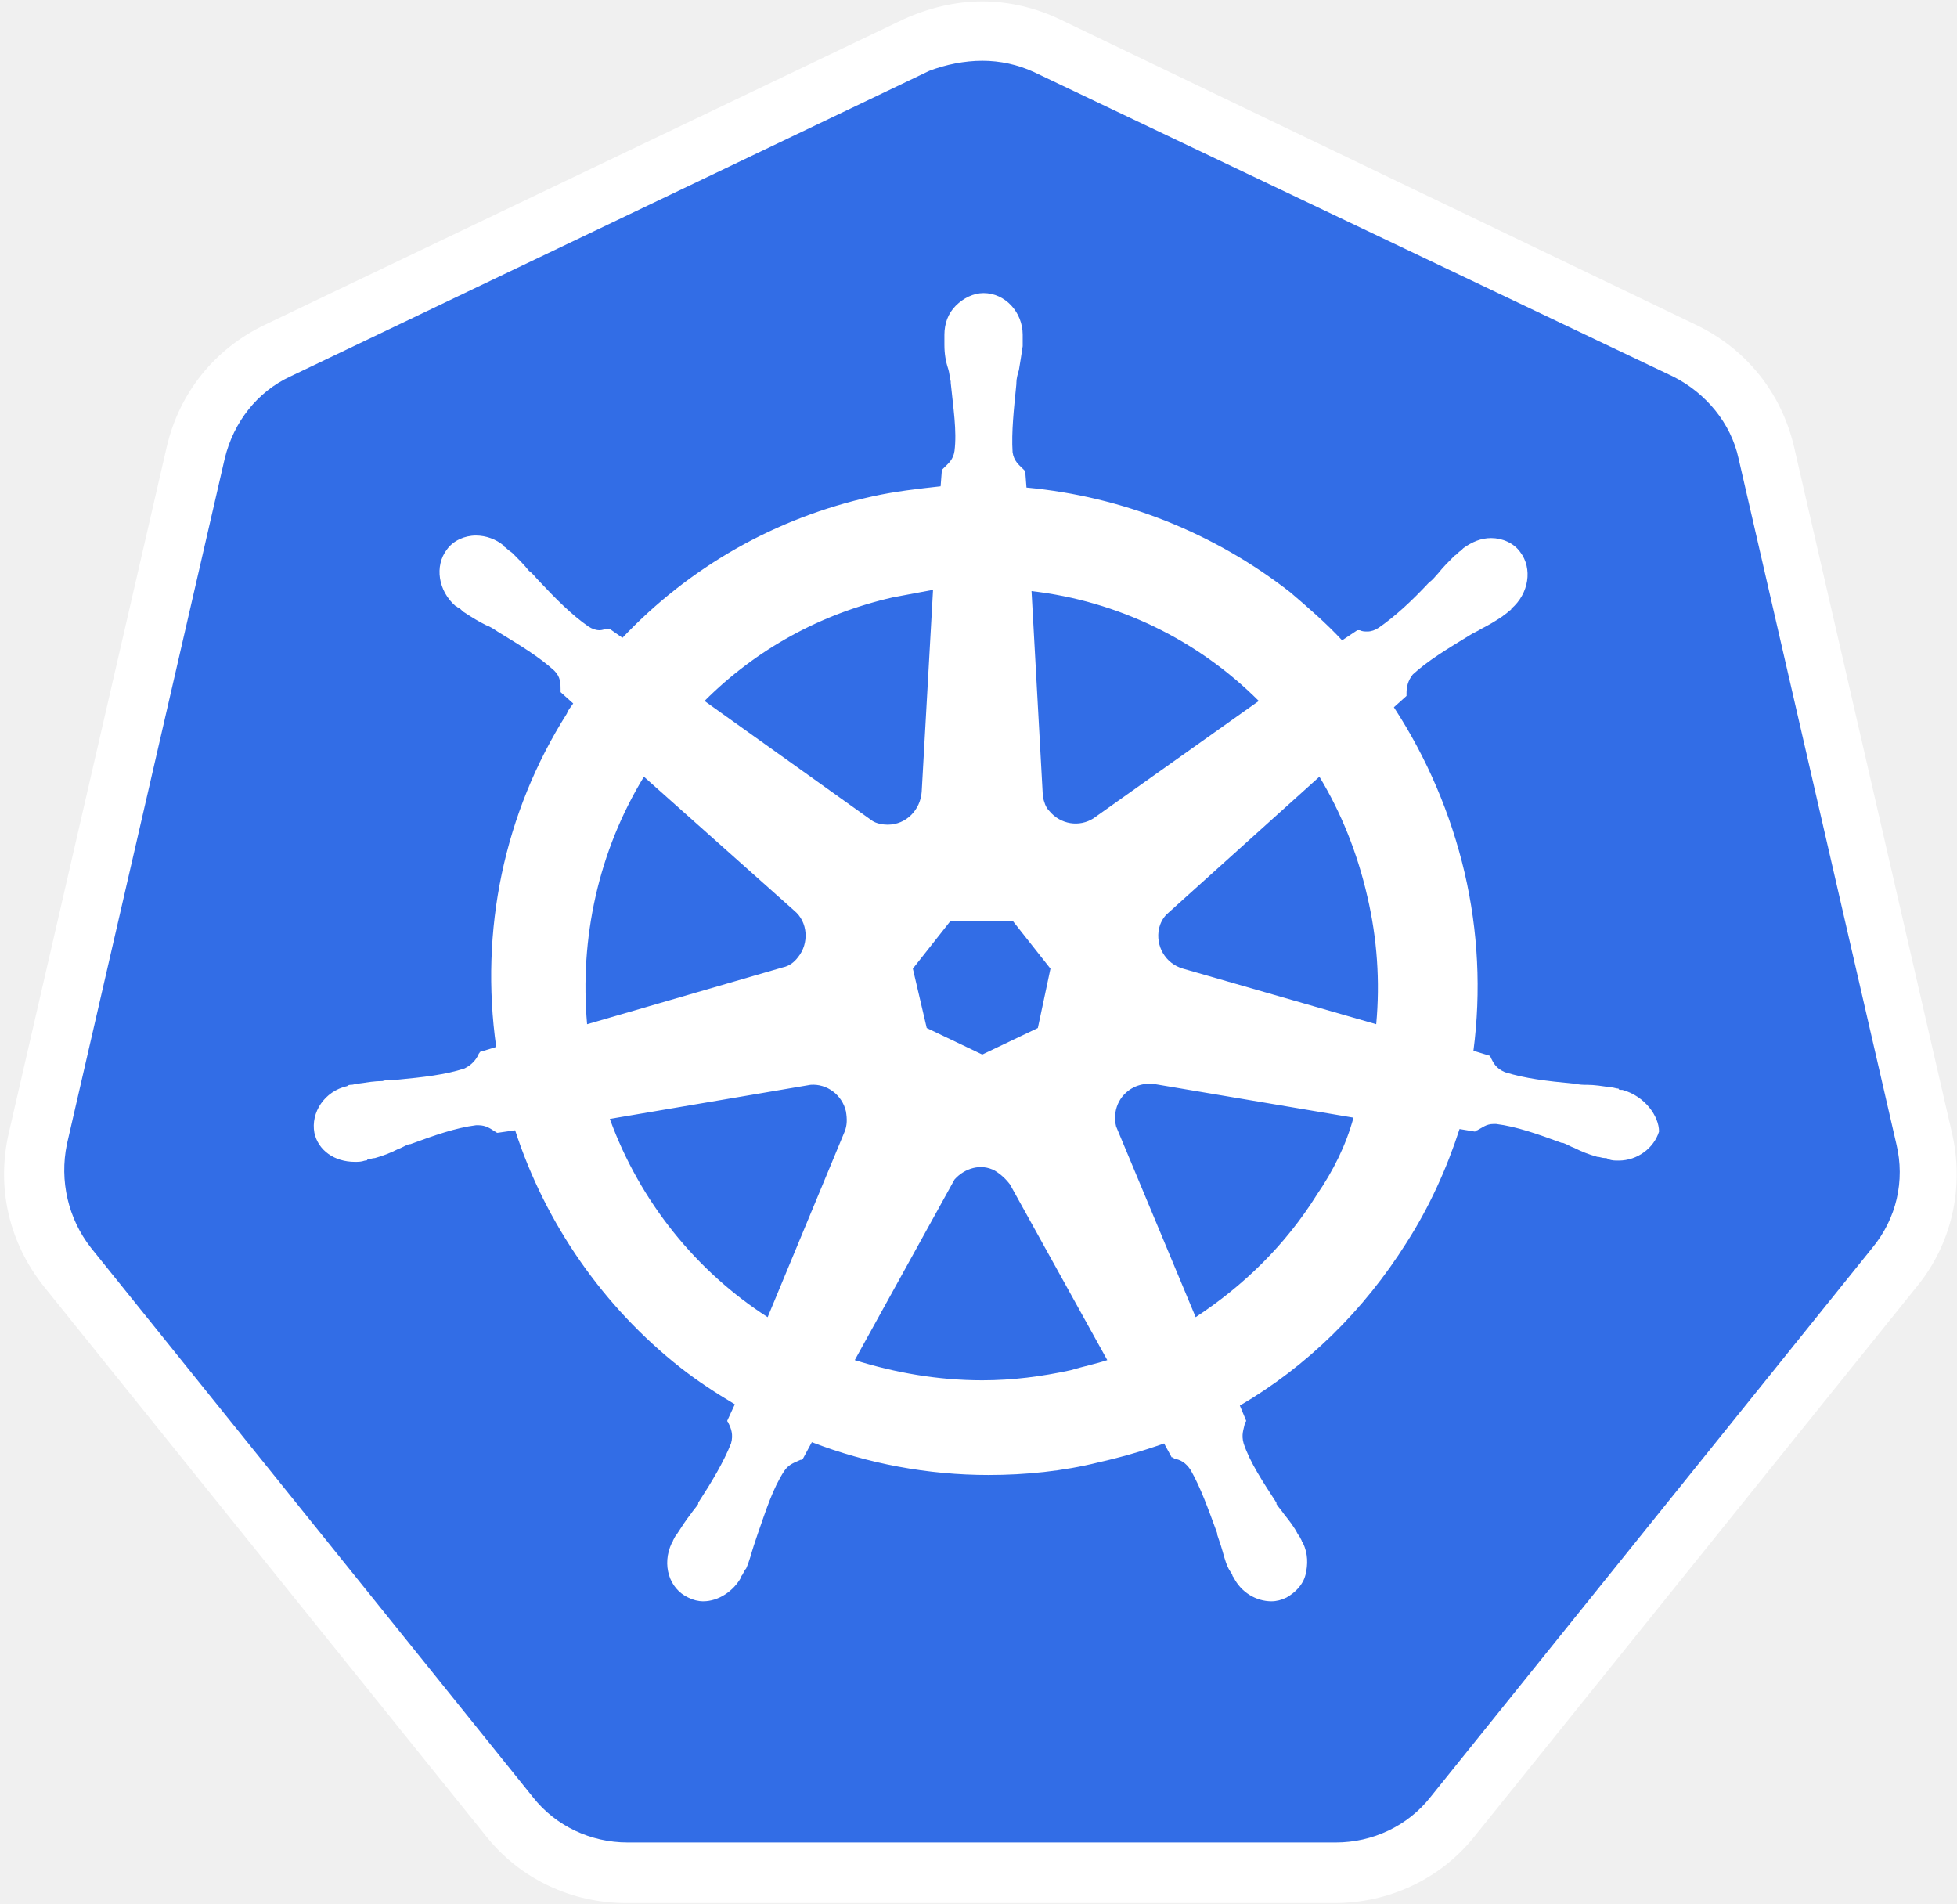
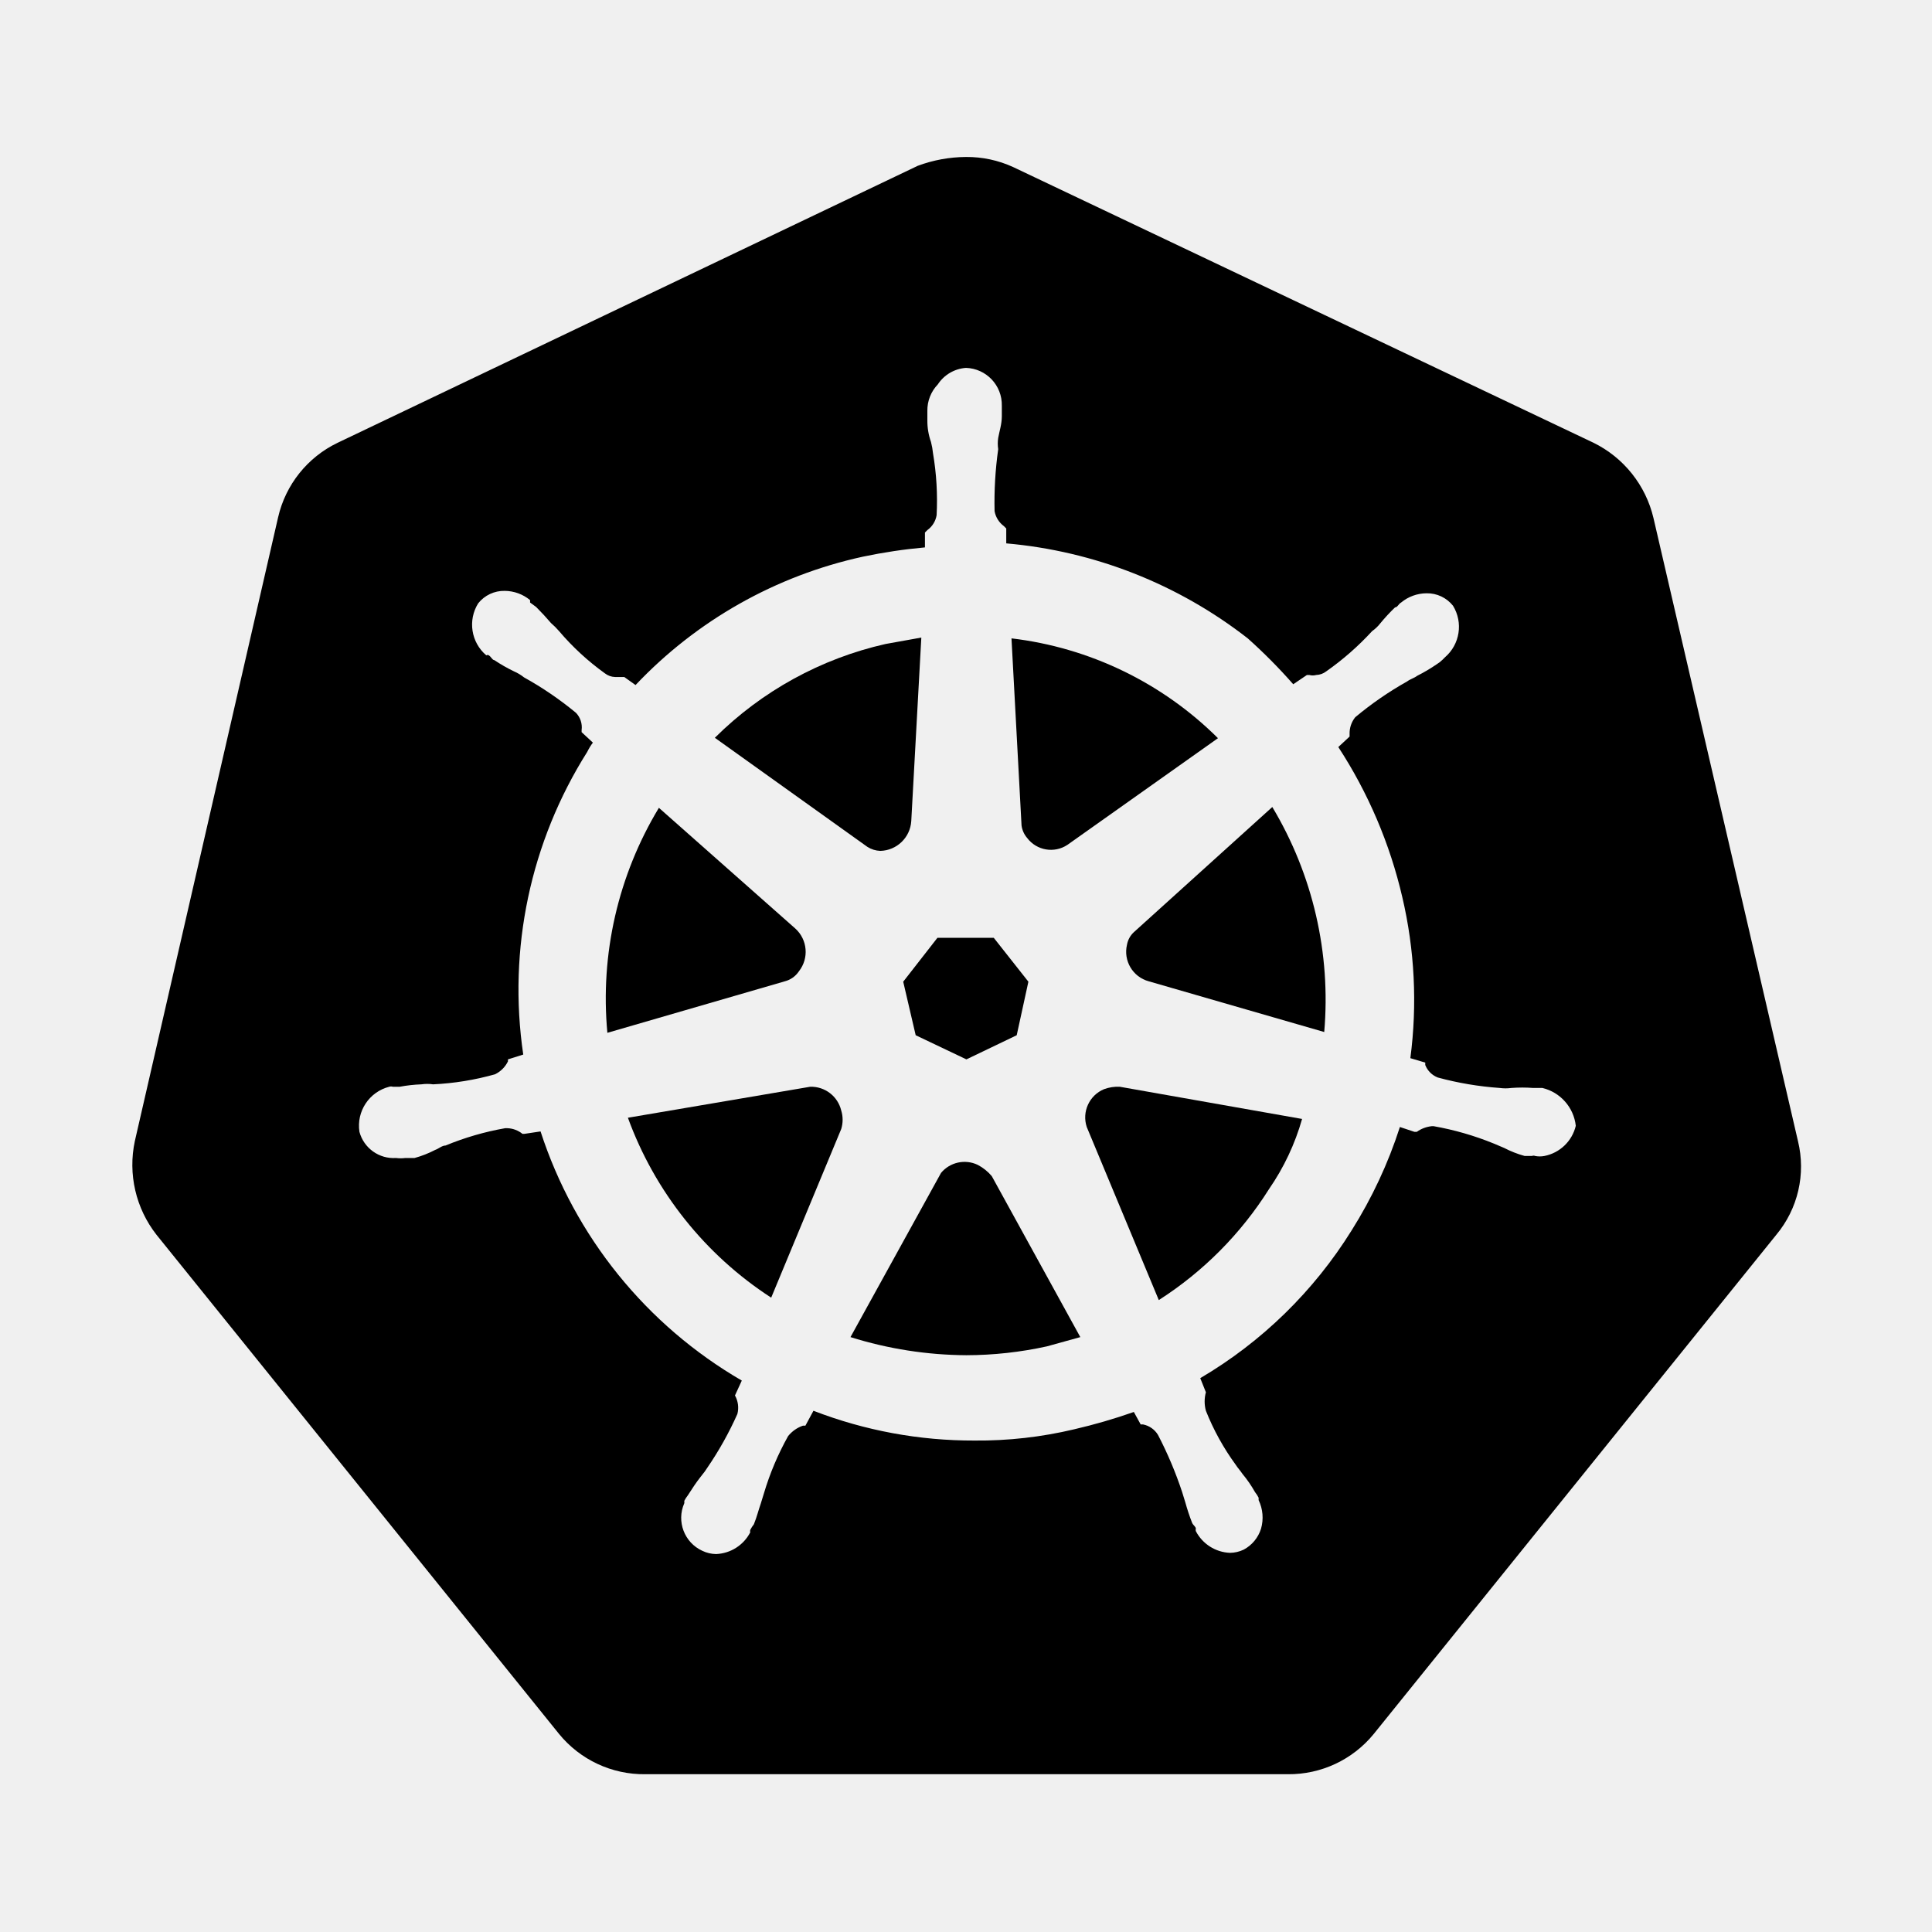
- <svg xmlns="http://www.w3.org/2000/svg" width="2500" height="2432" preserveAspectRatio="xMidYMid" viewBox="0 0 256 249">
-   <path fill="#326DE6" d="M82.085 244.934c-5.946 0-11.561-2.642-15.36-7.432L8.92 165.657c-3.799-4.79-5.285-10.9-3.799-16.847l20.645-89.682c1.321-5.946 5.285-10.736 10.736-13.378l83.571-39.97c2.643-1.32 5.616-1.981 8.589-1.981 2.973 0 5.945.66 8.588 1.982l83.572 39.804c5.45 2.642 9.414 7.432 10.735 13.378l20.645 89.682c1.322 5.946 0 12.057-3.798 16.847l-57.807 71.845c-3.799 4.624-9.414 7.432-15.36 7.432l-93.15.165z" />
-   <path fill="#FFF" d="M128.495 7.928c2.313 0 4.625.495 6.772 1.486l83.572 39.804c4.294 2.147 7.597 6.111 8.588 10.736l20.645 89.682c1.156 4.79 0 9.745-3.138 13.543l-57.806 71.846c-2.973 3.798-7.598 5.945-12.387 5.945H82.085c-4.79 0-9.414-2.147-12.387-5.945l-57.806-71.846c-2.973-3.798-4.13-8.753-3.138-13.543l20.645-89.682c1.156-4.79 4.294-8.754 8.588-10.736L121.56 9.25c2.147-.826 4.624-1.321 6.936-1.321zm0-7.763c-3.468 0-6.936.826-10.24 2.312l-83.571 39.97c-6.607 3.138-11.231 8.918-12.883 16.02L1.156 148.15c-1.651 7.102 0 14.369 4.625 20.15l57.806 71.845c4.46 5.615 11.231 8.753 18.333 8.753h92.655c7.102 0 13.874-3.138 18.333-8.753l57.807-71.846c4.624-5.615 6.276-13.047 4.624-20.15l-20.645-89.682c-1.651-7.102-6.276-12.882-12.882-16.02L138.57 2.476C135.432.991 131.964.165 128.495.165z" />
-   <path fill="#FFF" d="M212.232 142.534c-.165 0-.165 0 0 0h-.165c-.165 0-.33 0-.33-.165-.33 0-.66-.165-.991-.165-1.156-.165-2.147-.33-3.138-.33-.496 0-.991 0-1.652-.166h-.165c-3.468-.33-6.276-.66-8.919-1.486-1.156-.496-1.486-1.156-1.817-1.817 0-.165-.165-.165-.165-.33l-2.147-.66a65.33 65.33 0 0 0-1.156-23.289 68.054 68.054 0 0 0-9.249-21.636l1.652-1.486v-.33c0-.826.165-1.652.825-2.478 1.982-1.817 4.46-3.303 7.433-5.12.495-.33.99-.495 1.486-.826.991-.495 1.817-.99 2.808-1.651.165-.165.495-.33.826-.66.165-.166.33-.166.33-.331 2.312-1.982 2.808-5.285 1.156-7.433-.826-1.156-2.312-1.816-3.799-1.816-1.32 0-2.477.495-3.633 1.321l-.33.33c-.33.165-.496.496-.826.661-.826.826-1.487 1.486-2.147 2.312-.33.33-.66.826-1.156 1.156-2.313 2.478-4.46 4.46-6.607 5.946-.495.33-.99.496-1.486.496-.33 0-.661 0-.991-.166h-.33l-1.983 1.322c-2.147-2.312-4.459-4.294-6.771-6.276a65.958 65.958 0 0 0-34.519-13.709l-.165-2.147-.33-.33c-.496-.496-1.156-.991-1.322-2.147-.165-2.643.166-5.616.496-8.919v-.165c0-.496.165-1.156.33-1.652.165-.99.33-1.982.496-3.138v-1.486c0-2.973-2.313-5.45-5.12-5.45-1.322 0-2.643.66-3.634 1.651-.99.991-1.486 2.312-1.486 3.799v1.321c0 1.156.165 2.147.495 3.138.165.496.165.991.33 1.652v.165c.33 3.303.826 6.276.496 8.919-.165 1.156-.826 1.651-1.321 2.147l-.33.33-.166 2.147c-2.973.33-5.946.66-8.919 1.321-12.717 2.808-23.948 9.25-32.701 18.498l-1.652-1.156h-.33c-.33 0-.661.165-.991.165-.496 0-.991-.165-1.487-.495-2.147-1.486-4.294-3.634-6.606-6.111-.33-.33-.66-.826-1.156-1.156-.661-.826-1.322-1.487-2.148-2.312-.165-.166-.495-.33-.825-.661-.165-.165-.33-.165-.33-.33a5.772 5.772 0 0 0-3.634-1.322c-1.487 0-2.973.661-3.799 1.817-1.652 2.147-1.156 5.45 1.156 7.432.165 0 .165.166.33.166.33.165.496.495.826.66.991.66 1.817 1.156 2.808 1.652.496.165.991.495 1.487.826 2.972 1.816 5.45 3.303 7.432 5.12.826.825.826 1.651.826 2.477v.33l1.651 1.487c-.33.495-.66.826-.826 1.321-8.258 13.048-11.396 28.408-9.249 43.603l-2.147.66c0 .166-.165.166-.165.33-.33.661-.826 1.322-1.817 1.817-2.477.826-5.45 1.157-8.918 1.487h-.166c-.495 0-1.156 0-1.651.165-.991 0-1.982.165-3.138.33-.33 0-.66.166-.991.166-.165 0-.33 0-.496.165-2.973.66-4.79 3.468-4.294 6.11.496 2.313 2.643 3.8 5.285 3.8.496 0 .826 0 1.322-.166.165 0 .33 0 .33-.165.33 0 .66-.165.99-.165 1.157-.33 1.983-.66 2.974-1.156.495-.165.99-.496 1.486-.66h.165c3.138-1.157 5.946-2.148 8.589-2.478h.33c.991 0 1.652.495 2.147.826.165 0 .165.165.33.165l2.313-.33c3.964 12.221 11.561 23.122 21.636 31.05 2.312 1.816 4.624 3.303 7.102 4.79l-.991 2.146c0 .166.165.166.165.33.33.661.66 1.487.33 2.643-.99 2.478-2.477 4.955-4.294 7.763v.165c-.33.496-.66.826-.99 1.321-.661.826-1.157 1.652-1.818 2.643-.165.165-.33.495-.495.826 0 .165-.165.33-.165.33-1.321 2.808-.33 5.946 2.147 7.102.66.33 1.321.496 1.982.496 1.982 0 3.964-1.322 4.955-3.139 0-.165.165-.33.165-.33.165-.33.33-.66.495-.826.496-1.156.661-1.982.991-2.973l.496-1.486c1.156-3.303 1.982-5.946 3.468-8.258.66-.991 1.487-1.156 2.147-1.487.165 0 .165 0 .33-.165l1.157-2.147c7.267 2.808 15.195 4.294 23.122 4.294 4.79 0 9.745-.495 14.37-1.651a73.402 73.402 0 0 0 8.588-2.478l.99 1.817c.166 0 .166 0 .331.165.826.165 1.486.496 2.147 1.487 1.321 2.312 2.312 5.12 3.468 8.258v.165l.496 1.486c.33.991.495 1.982.99 2.973.166.33.331.496.496.826 0 .165.166.33.166.33.99 1.982 2.972 3.139 4.954 3.139.661 0 1.322-.166 1.982-.496 1.156-.66 2.147-1.652 2.478-2.973.33-1.321.33-2.808-.33-4.129 0-.165-.166-.165-.166-.33-.165-.33-.33-.66-.495-.826-.496-.991-1.156-1.817-1.817-2.643-.33-.495-.66-.825-.99-1.32v-.166c-1.818-2.808-3.47-5.285-4.295-7.763-.33-1.156 0-1.816.165-2.642 0-.165.165-.165.165-.33l-.826-1.982c8.754-5.12 16.186-12.388 21.802-21.306 2.973-4.625 5.285-9.745 6.936-14.865l1.982.33c.166 0 .166-.165.33-.165.661-.33 1.157-.825 2.148-.825h.33c2.643.33 5.45 1.32 8.589 2.477h.165c.495.165.99.495 1.486.66.991.496 1.817.826 2.973 1.157.33 0 .66.165.991.165.165 0 .33 0 .495.165.496.165.826.165 1.322.165 2.477 0 4.624-1.651 5.285-3.798 0-1.982-1.817-4.625-4.79-5.45zm-76.47-8.093l-7.267 3.469-7.267-3.469-1.816-7.762 4.954-6.276h8.093l4.955 6.276-1.651 7.762zm43.108-17.176a52.078 52.078 0 0 1 1.156 16.68l-25.27-7.266c-2.312-.66-3.633-2.973-3.138-5.285.165-.661.496-1.322.991-1.817l19.985-18.003c2.807 4.625 4.954 9.91 6.276 15.69zm-14.204-25.6l-21.636 15.36c-1.817 1.156-4.295.825-5.781-.991-.495-.496-.66-1.157-.826-1.817l-1.486-26.922a50.13 50.13 0 0 1 29.729 14.37zM116.769 78.12c1.817-.33 3.468-.66 5.285-.99l-1.486 26.425c-.165 2.312-1.982 4.294-4.46 4.294-.66 0-1.486-.165-1.982-.495L92.16 91.665c6.772-6.772 15.195-11.397 24.609-13.544zm-32.537 23.453l19.654 17.507c1.817 1.487 1.982 4.294.496 6.111-.496.66-1.156 1.156-1.982 1.322l-25.6 7.432c-.991-11.231 1.486-22.627 7.432-32.372zm-4.46 44.759l26.262-4.46c2.147-.165 4.129 1.322 4.624 3.469.165.99.165 1.817-.165 2.643l-10.075 24.278c-9.249-5.946-16.681-15.03-20.645-25.93zm60.285 32.867c-3.799.826-7.598 1.321-11.562 1.321-5.78 0-11.396-.99-16.68-2.642l13.047-23.618c1.321-1.487 3.468-2.147 5.285-1.156a7.04 7.04 0 0 1 1.982 1.816l12.717 22.958c-1.486.495-3.138.826-4.79 1.321zm32.206-22.957c-4.129 6.606-9.58 11.891-15.855 16.02l-10.405-24.94c-.496-1.981.33-4.128 2.312-5.12.66-.33 1.486-.495 2.312-.495l26.426 4.46c-.991 3.633-2.643 6.937-4.79 10.075z" />
+ <svg xmlns="http://www.w3.org/2000/svg" width="48" height="48" data-name="Layer 1" viewBox="0 0 48 48">
+   <path d="M21.87 21.14a.79.79 0 0 0 .77-.74l.25-4.56L22 16a8.75 8.75 0 0 0-4.24 2.33l3.79 2.71A.64.64 0 0 0 21.87 21.14zM20.13 27l-4.53.77a9 9 0 0 0 3.56 4.47l1.74-4.19a.78.78 0 0 0 0-.46A.77.77 0 0 0 20.13 27zM24.29 28.94a.76.76 0 0 0-.91.2l-2.25 4.08a9.8 9.8 0 0 0 2.88.45 9.41 9.41 0 0 0 2-.22l.83-.23-2.2-4A1.16 1.16 0 0 0 24.29 28.94zM25.52 20.82a.74.74 0 0 0 1 .17l3.74-2.65a8.73 8.73 0 0 0-5.13-2.48l.25 4.65A.6.6 0 0 0 25.52 20.82z" />
+   <polygon points="22.75 25.72 24.01 26.32 25.26 25.72 25.55 24.39 24.69 23.3 23.29 23.3 22.44 24.39 22.75 25.72" />
+   <path d="M19.85,24.13a.78.78,0,0,0-.09-1.06l-3.39-3a9.16,9.16,0,0,0-1.28,5.59l4.41-1.28A.6.6,0,0,0,19.85,24.13Z" />
+   <path d="M41.08,12.87A2.8,2.8,0,0,0,39.59,11L25.17,4.15A2.75,2.75,0,0,0,24,3.9a3.49,3.49,0,0,0-1.2.22L8.39,11a2.73,2.73,0,0,0-1.48,1.85L3.35,28.35a2.82,2.82,0,0,0,.54,2.33l10,12.4a2.72,2.72,0,0,0,2.14,1H32a2.72,2.72,0,0,0,2.13-1l10-12.4a2.65,2.65,0,0,0,.54-2.33ZM38.37,28.72a.61.61,0,0,1-.23,0,.1.1,0,0,0-.08,0c-.06,0-.12,0-.18,0a2.58,2.58,0,0,1-.51-.2l-.26-.11h0a7.31,7.31,0,0,0-1.49-.43h-.05a.78.78,0,0,0-.37.14s0,0-.06,0L34.78,28a11.34,11.34,0,0,1-1.2,2.57,11,11,0,0,1-3.76,3.67l.14.35s0,0,0,0a.87.87,0,0,0,0,.46,6.07,6.07,0,0,0,.74,1.34v0c.05.08.11.14.17.23a3,3,0,0,1,.31.45.85.85,0,0,1,.09.14s0,0,0,.06a1,1,0,0,1,.06.71.89.89,0,0,1-.43.52.81.81,0,0,1-.34.08,1,1,0,0,1-.85-.54.1.1,0,0,1,0-.06c0-.05-.06-.08-.09-.14a5.08,5.08,0,0,1-.17-.51l-.08-.26v0a9.63,9.63,0,0,0-.6-1.42.56.56,0,0,0-.37-.26s0,0-.06,0l-.17-.31a14.05,14.05,0,0,1-1.48.43,10.31,10.31,0,0,1-2.48.28,11,11,0,0,1-4-.74l-.2.37s0,0-.06,0a.81.81,0,0,0-.37.26,7,7,0,0,0-.6,1.42l-.08.26c-.06.17-.09.31-.17.51a.85.85,0,0,0-.09.14.1.1,0,0,0,0,.06,1,1,0,0,1-.85.54.81.81,0,0,1-.34-.08A.9.9,0,0,1,17,37.35a.13.13,0,0,0,0-.06.85.85,0,0,1,.09-.14c.11-.17.2-.31.31-.45s.12-.15.17-.23v0a8.45,8.45,0,0,0,.75-1.34.62.62,0,0,0-.06-.46s0,0,0,0l.17-.37a11.13,11.13,0,0,1-5-6.19l-.4.06s0,0-.05,0a.63.63,0,0,0-.37-.14h-.06a7.06,7.06,0,0,0-1.48.43h0c-.09,0-.17.08-.26.11a2.58,2.58,0,0,1-.51.2c-.06,0-.11,0-.17,0s0,0-.06,0a.86.86,0,0,1-.23,0,.88.88,0,0,1-.91-.65A1,1,0,0,1,9.67,27a.15.15,0,0,1,.09,0c.06,0,.11,0,.17,0a3.71,3.71,0,0,1,.54-.06,1,1,0,0,1,.29,0h0a6.87,6.87,0,0,0,1.54-.25.7.7,0,0,0,.32-.32s0,0,0-.05l.38-.12a11.06,11.06,0,0,1,1.59-7.52,1.42,1.42,0,0,1,.14-.23l-.28-.26v-.05a.52.52,0,0,0-.14-.43,8.46,8.46,0,0,0-1.29-.88,1.1,1.1,0,0,0-.25-.15,4.08,4.08,0,0,1-.49-.28c-.05,0-.08-.09-.14-.12s0,0-.06,0a1,1,0,0,1-.2-1.29.82.82,0,0,1,.66-.31,1,1,0,0,1,.63.23s0,0,0,.06l.15.11c.14.14.25.26.37.4a1.89,1.89,0,0,1,.2.2,6.37,6.37,0,0,0,1.14,1.05.43.43,0,0,0,.25.09c.06,0,.12,0,.17,0h.06l.28.2a11,11,0,0,1,5.65-3.19,13.3,13.3,0,0,1,1.54-.23l0-.37.06-.06a.57.57,0,0,0,.23-.37,7,7,0,0,0-.09-1.54v0a1.78,1.78,0,0,0-.05-.28,1.57,1.57,0,0,1-.09-.54v-.23a.93.93,0,0,1,.26-.66A.91.91,0,0,1,24,9.14a.92.92,0,0,1,.89.94v.26c0,.2-.06.37-.09.54a.92.92,0,0,0,0,.28v0a9.49,9.49,0,0,0-.09,1.54.59.59,0,0,0,.23.37l.06.06,0,.37a11.37,11.37,0,0,1,6,2.36A13.26,13.26,0,0,1,32.13,17l.34-.23h.06a.32.32,0,0,0,.17,0,.43.43,0,0,0,.25-.09,7,7,0,0,0,1.14-1,.92.92,0,0,0,.2-.19,4.61,4.61,0,0,1,.37-.4c.06,0,.09-.09.15-.12l0,0a1,1,0,0,1,.63-.23.82.82,0,0,1,.66.31,1,1,0,0,1-.2,1.28s0,0-.06.06a.79.79,0,0,1-.14.11,4.19,4.19,0,0,1-.49.29c-.08.06-.17.08-.25.14a8.46,8.46,0,0,0-1.29.89.64.64,0,0,0-.14.42v.06l-.28.26a11.65,11.65,0,0,1,1.59,3.73,11.16,11.16,0,0,1,.2,4l.37.11s0,0,0,.06a.55.55,0,0,0,.31.31,8,8,0,0,0,1.54.26h0a1.06,1.06,0,0,0,.29,0,3.61,3.61,0,0,1,.54,0s.11,0,.17,0,0,0,.06,0h0a1.09,1.09,0,0,1,.83.94A1,1,0,0,1,38.37,28.72Z" />
+   <path d="M27.43 27.06A.76.76 0 0 0 27 28l1.79 4.3a8.91 8.91 0 0 0 2.74-2.76 5.89 5.89 0 0 0 .82-1.74L27.82 27A1 1 0 0 0 27.43 27.06zM31.61 20.05l-3.44 3.11a.56.56 0 0 0-.17.31.76.76 0 0 0 .54.91l4.36 1.26a9.31 9.31 0 0 0-1.29-5.59z" />
</svg>
